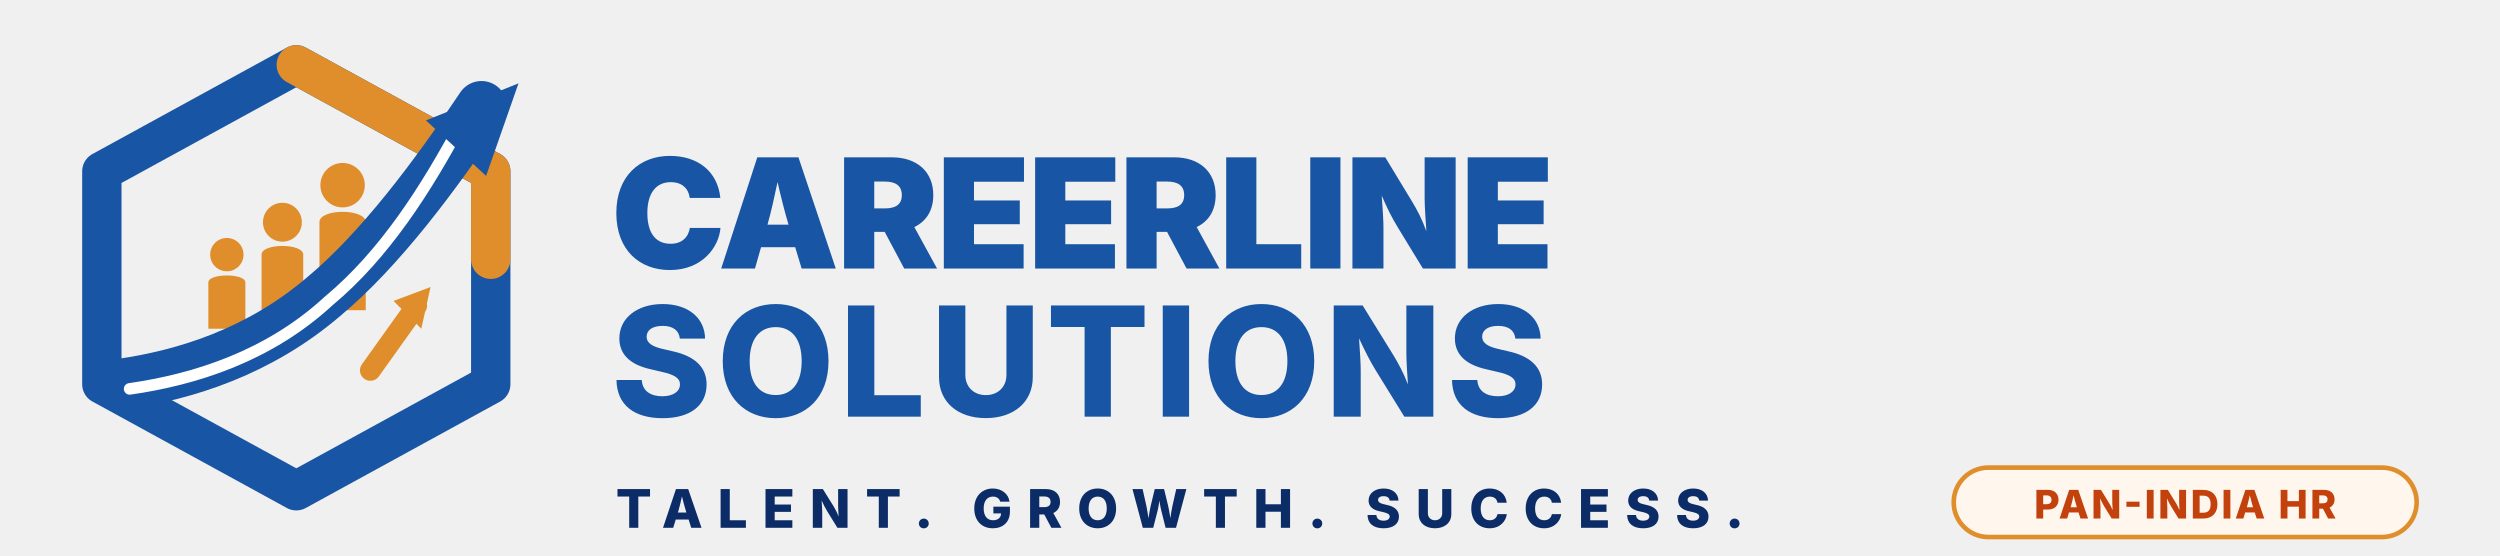
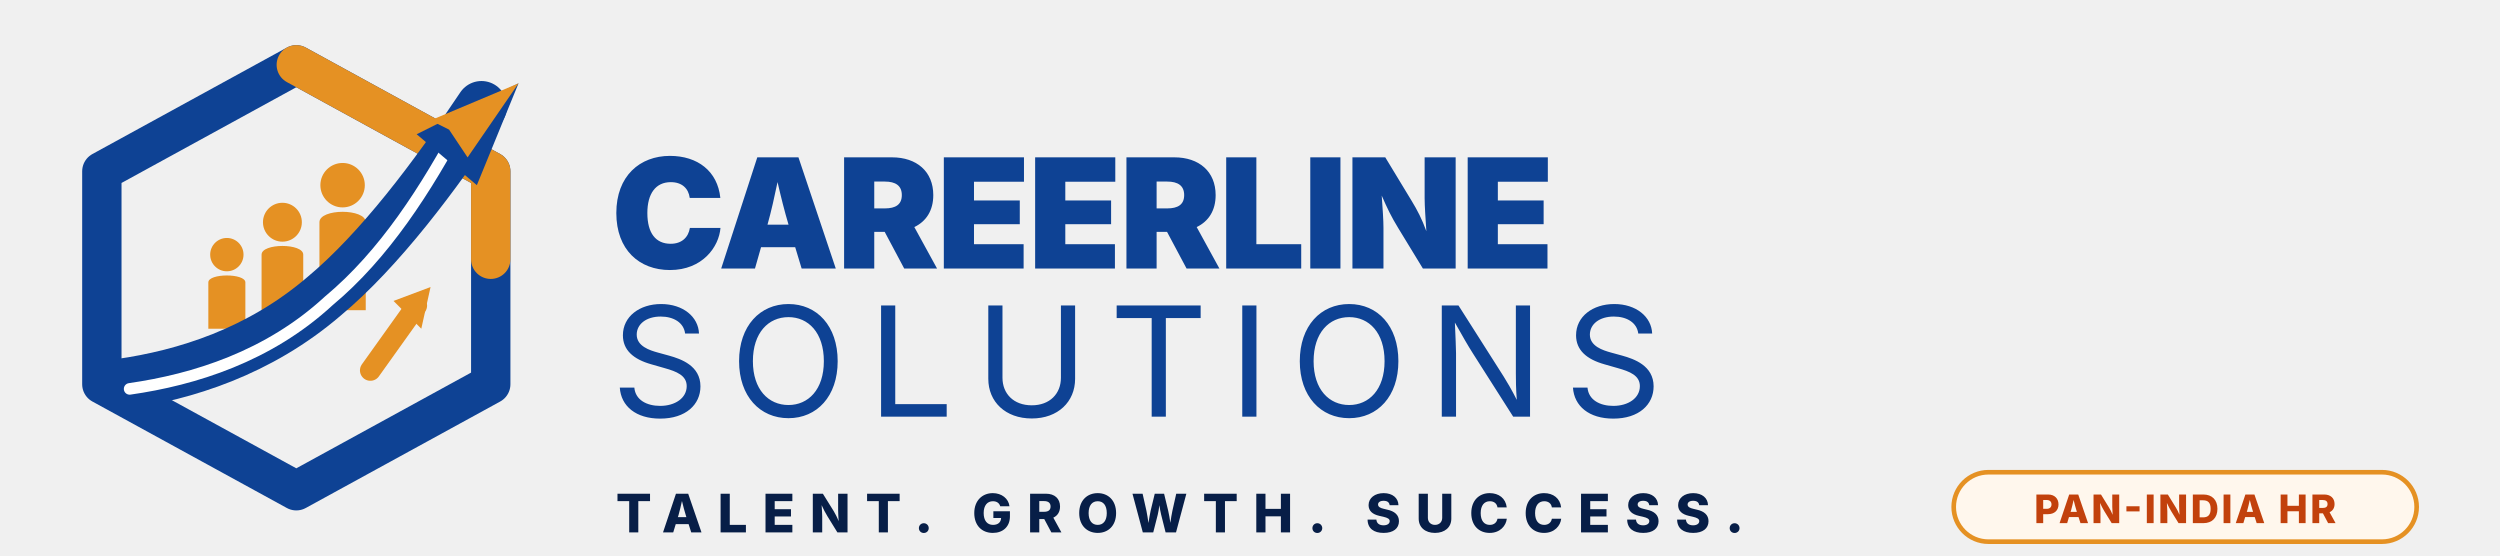
<svg xmlns="http://www.w3.org/2000/svg" viewBox="0 0 540 120" width="100%" height="100%">
  <defs>
    <style>
-       .cls-blue { fill: #1855A5; }
-       .cls-gold { fill: #E08E2B; }
-       .cls-dark { fill: #0B2C66; }
-       .cls-stroke-blue { stroke: #1855A5; fill: none; stroke-linejoin: round; }
-       .cls-stroke-gold { stroke: #E08E2B; fill: none; stroke-linejoin: round; }
+       .cls-blue { fill: #0E4294; }
+       .cls-gold { fill: #E59123; }
+       .cls-dark { fill: #071E47; }
+       .cls-stroke-blue { stroke: #0E4294; fill: none; stroke-linejoin: round; }
+       .cls-stroke-gold { stroke: #E59123; fill: none; stroke-linejoin: round; }
    </style>
  </defs>
  <g transform="translate(14, 10)">
    <polygon points="50,4 92,27 92,73 50,96 8,73 8,27" class="cls-stroke-blue" stroke-width="8.5" />
    <path d="M 50 4 L 92 27 L 92 46" class="cls-stroke-gold" stroke-width="8.5" stroke-linecap="round" />
    <circle cx="35" cy="45" r="3.6" class="cls-gold" />
    <path d="M 31 51 C 31 49, 39 49, 39 51 L 39 61 L 31 61 Z" class="cls-gold" />
    <circle cx="47" cy="38" r="4.2" class="cls-gold" />
    <path d="M 42.5 45 C 42.5 42.5, 51.5 42.5, 51.5 45 L 51.5 59 L 42.5 59 Z" class="cls-gold" />
    <circle cx="60" cy="30" r="4.8" class="cls-gold" />
    <path d="M 55 38 C 55 35, 65 35, 65 38 L 65 57 L 55 57 Z" class="cls-gold" />
    <path d="M 12 73 C 26 71, 42 66, 56 54 C 68 44, 80 28, 90 13" class="cls-stroke-blue" stroke-width="11" stroke-linecap="round" />
    <path d="M 14 74 C 28 72, 44 67, 57 55 C 69 45, 78 31, 86 16" stroke="#FFFFFF" stroke-width="2.5" fill="none" stroke-linecap="round" />
-     <polygon points="78,16 98,8 91,28" class="cls-blue" />
+     <polygon points="76,19 98,8 89,30" class="cls-blue" />
+     <polygon points="79,16 98,8 87,24 83,18" class="cls-gold" />
    <path d="M 66 70 L 76 56" class="cls-stroke-gold" stroke-width="4.5" stroke-linecap="round" />
    <polygon points="71,55 79,52 77,61" class="cls-gold" />
  </g>
  <g transform="translate(132, 20)">
-     <text x="0" y="38" font-family="'Inter', -apple-system, 'Segoe UI', Roboto, sans-serif" font-weight="900" font-size="33" letter-spacing="-0.5" fill="#1855A5">
+     <text x="0" y="38" font-family="'Inter', -apple-system, 'Segoe UI', Roboto, sans-serif" font-weight="900" font-size="33" letter-spacing="-0.5" fill="#0E4294">
      CAREERLINE
    </text>
-     <text x="0" y="70" font-family="'Inter', -apple-system, 'Segoe UI', Roboto, sans-serif" font-weight="800" font-size="33" letter-spacing="1" fill="#1855A5">
+     <text x="0" y="70" font-family="'Inter', -apple-system, 'Segoe UI', Roboto, sans-serif" font-weight="400" font-size="33" letter-spacing="4.5" fill="#0E4294">
      SOLUTIONS
    </text>
-     <g transform="translate(0, 83)">
-       <text x="1" y="11" font-family="'Inter', -apple-system, 'Segoe UI', sans-serif" font-weight="800" font-size="11.5" letter-spacing="3.2" fill="#0B2C66">
+     <g transform="translate(0, 84)">
+       <text x="1" y="11" font-family="'Inter', -apple-system, 'Segoe UI', sans-serif" font-weight="800" font-size="11.5" letter-spacing="3.2" fill="#071E47">
        TALENT. GROWTH. SUCCESS.
      </text>
    </g>
-     <g transform="translate(290, 81)">
-       <rect x="0" y="0" width="100" height="15" rx="7.5" fill="#FFF7ED" stroke="#E08E2B" stroke-width="1" />
+     <g transform="translate(290, 82)">
+       <rect x="0" y="0" width="100" height="15" rx="7.5" fill="#FFF7ED" stroke="#E59123" stroke-width="1" />
      <text x="50" y="11" text-anchor="middle" font-family="'Inter', sans-serif" font-weight="800" font-size="8.5" fill="#C2410C" letter-spacing="0.5">
        PAN-INDIA HR
      </text>
    </g>
  </g>
</svg>
